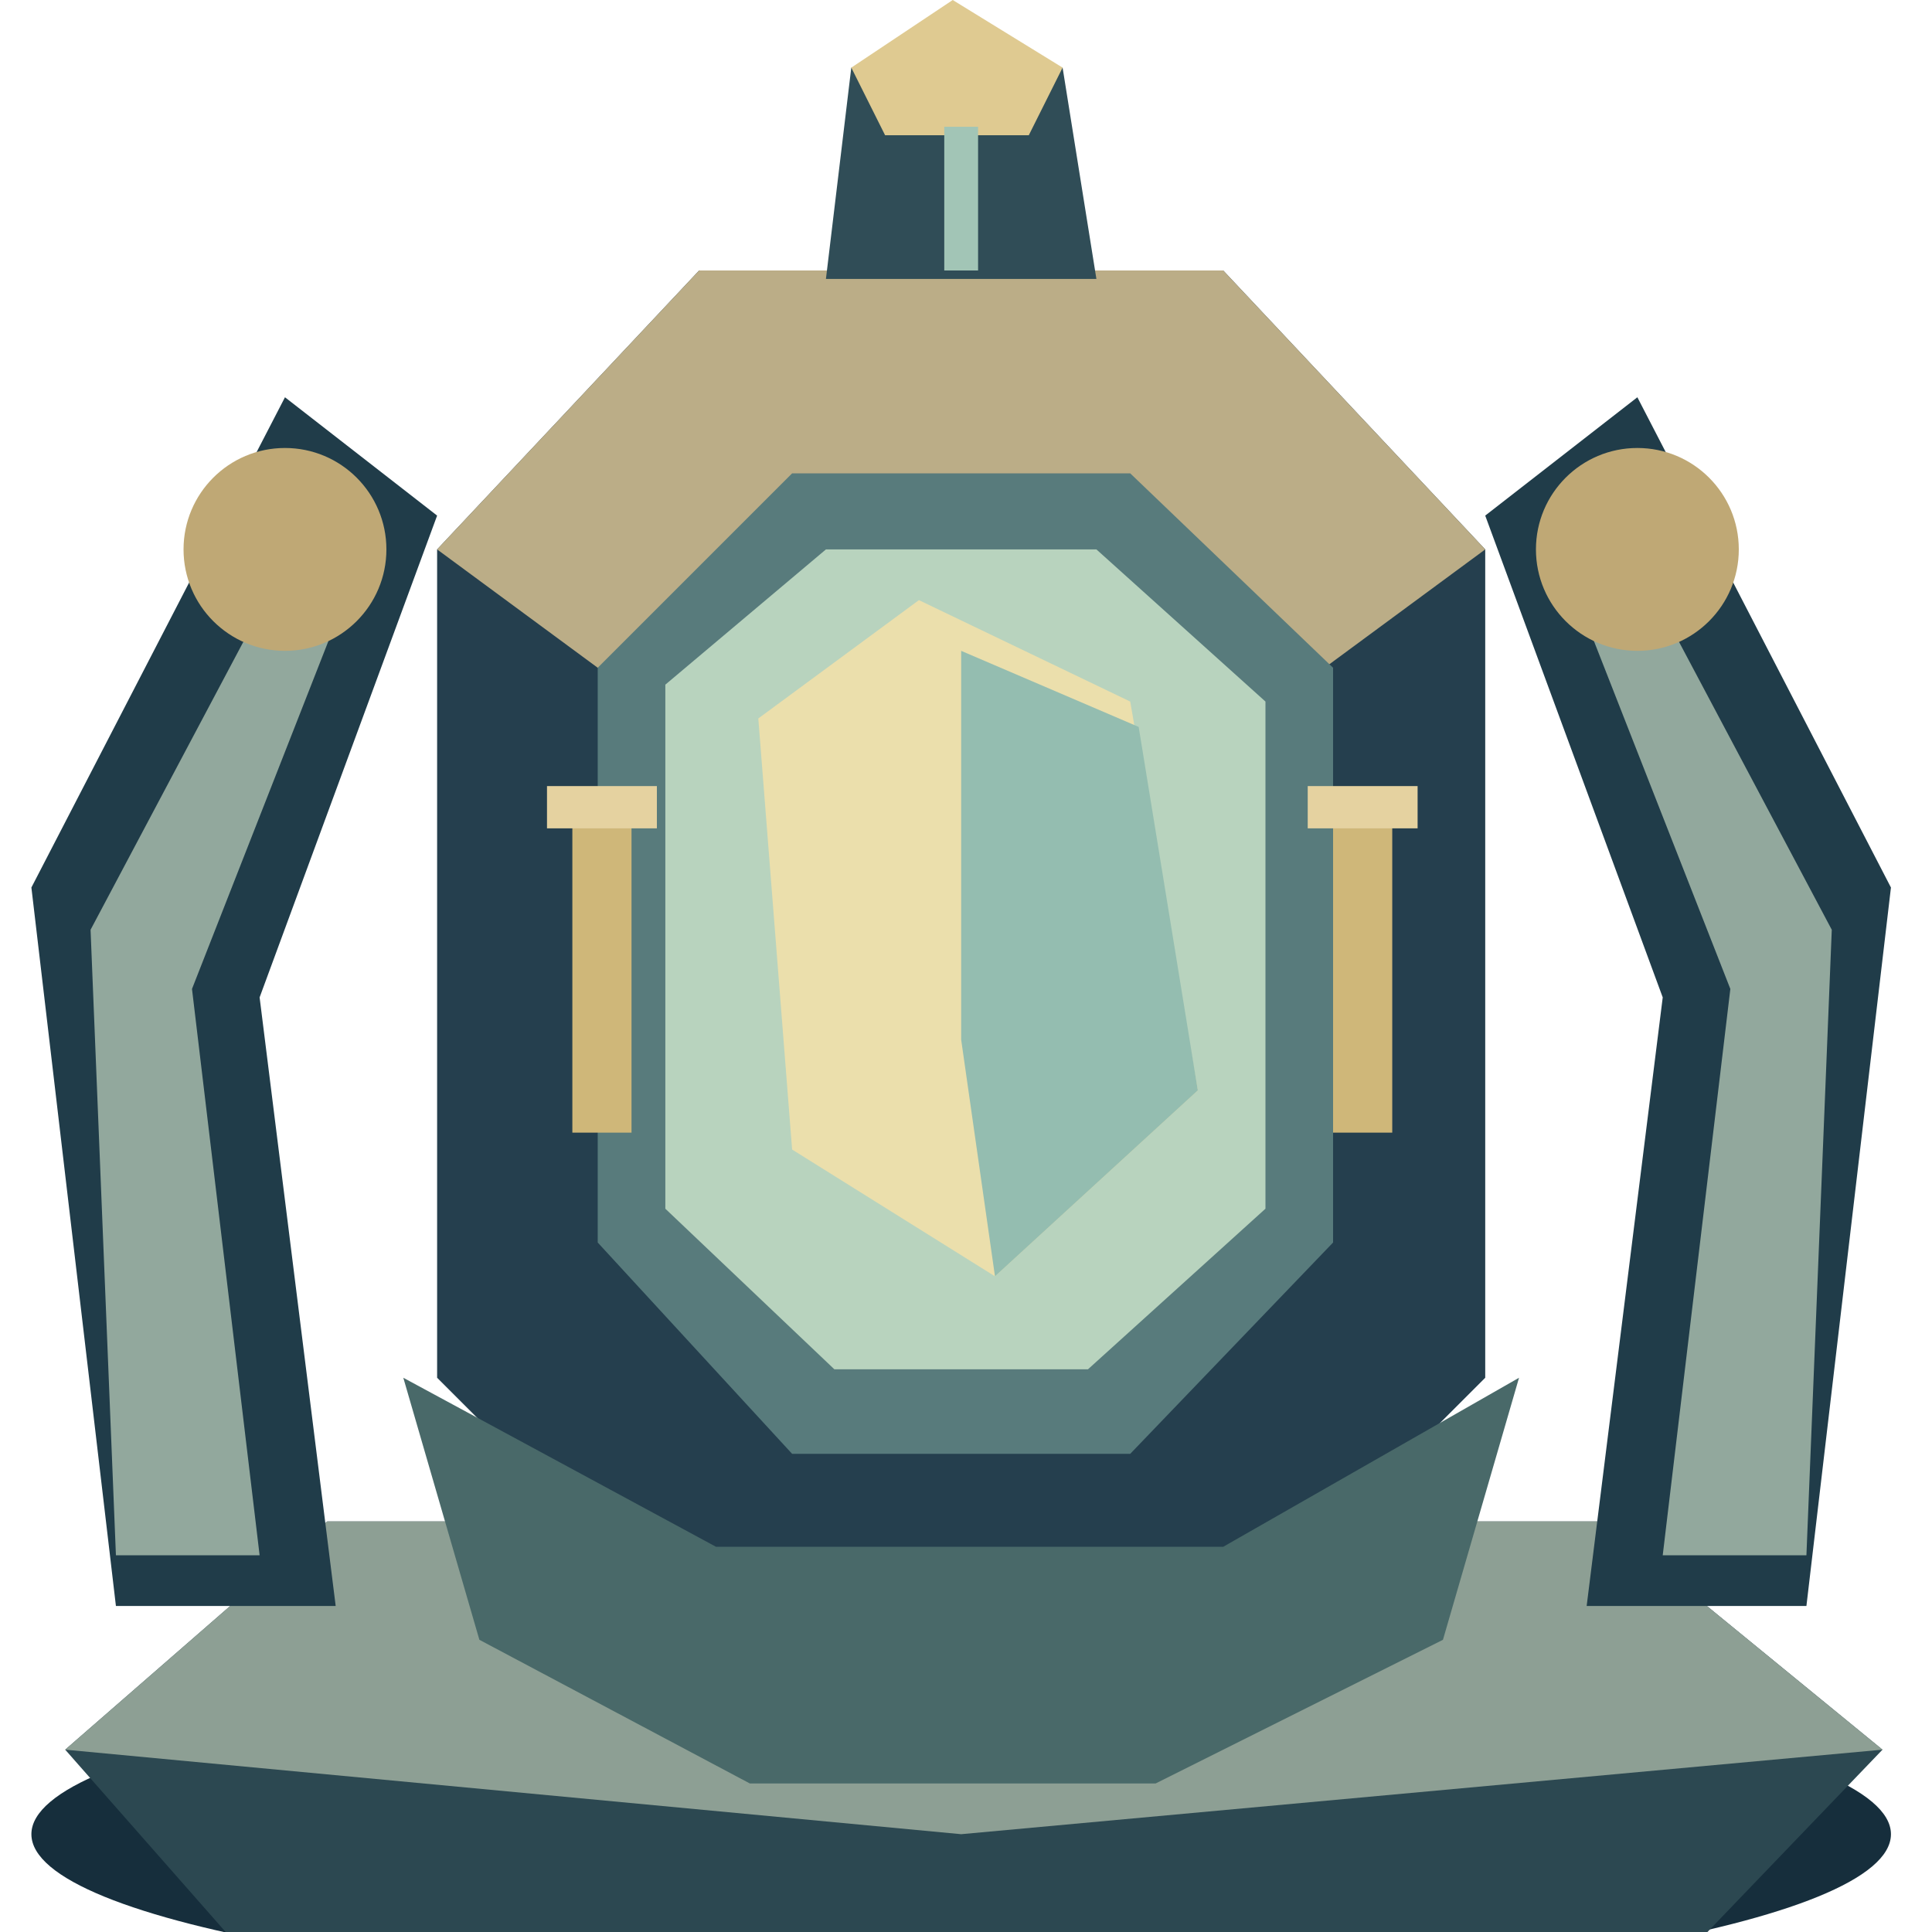
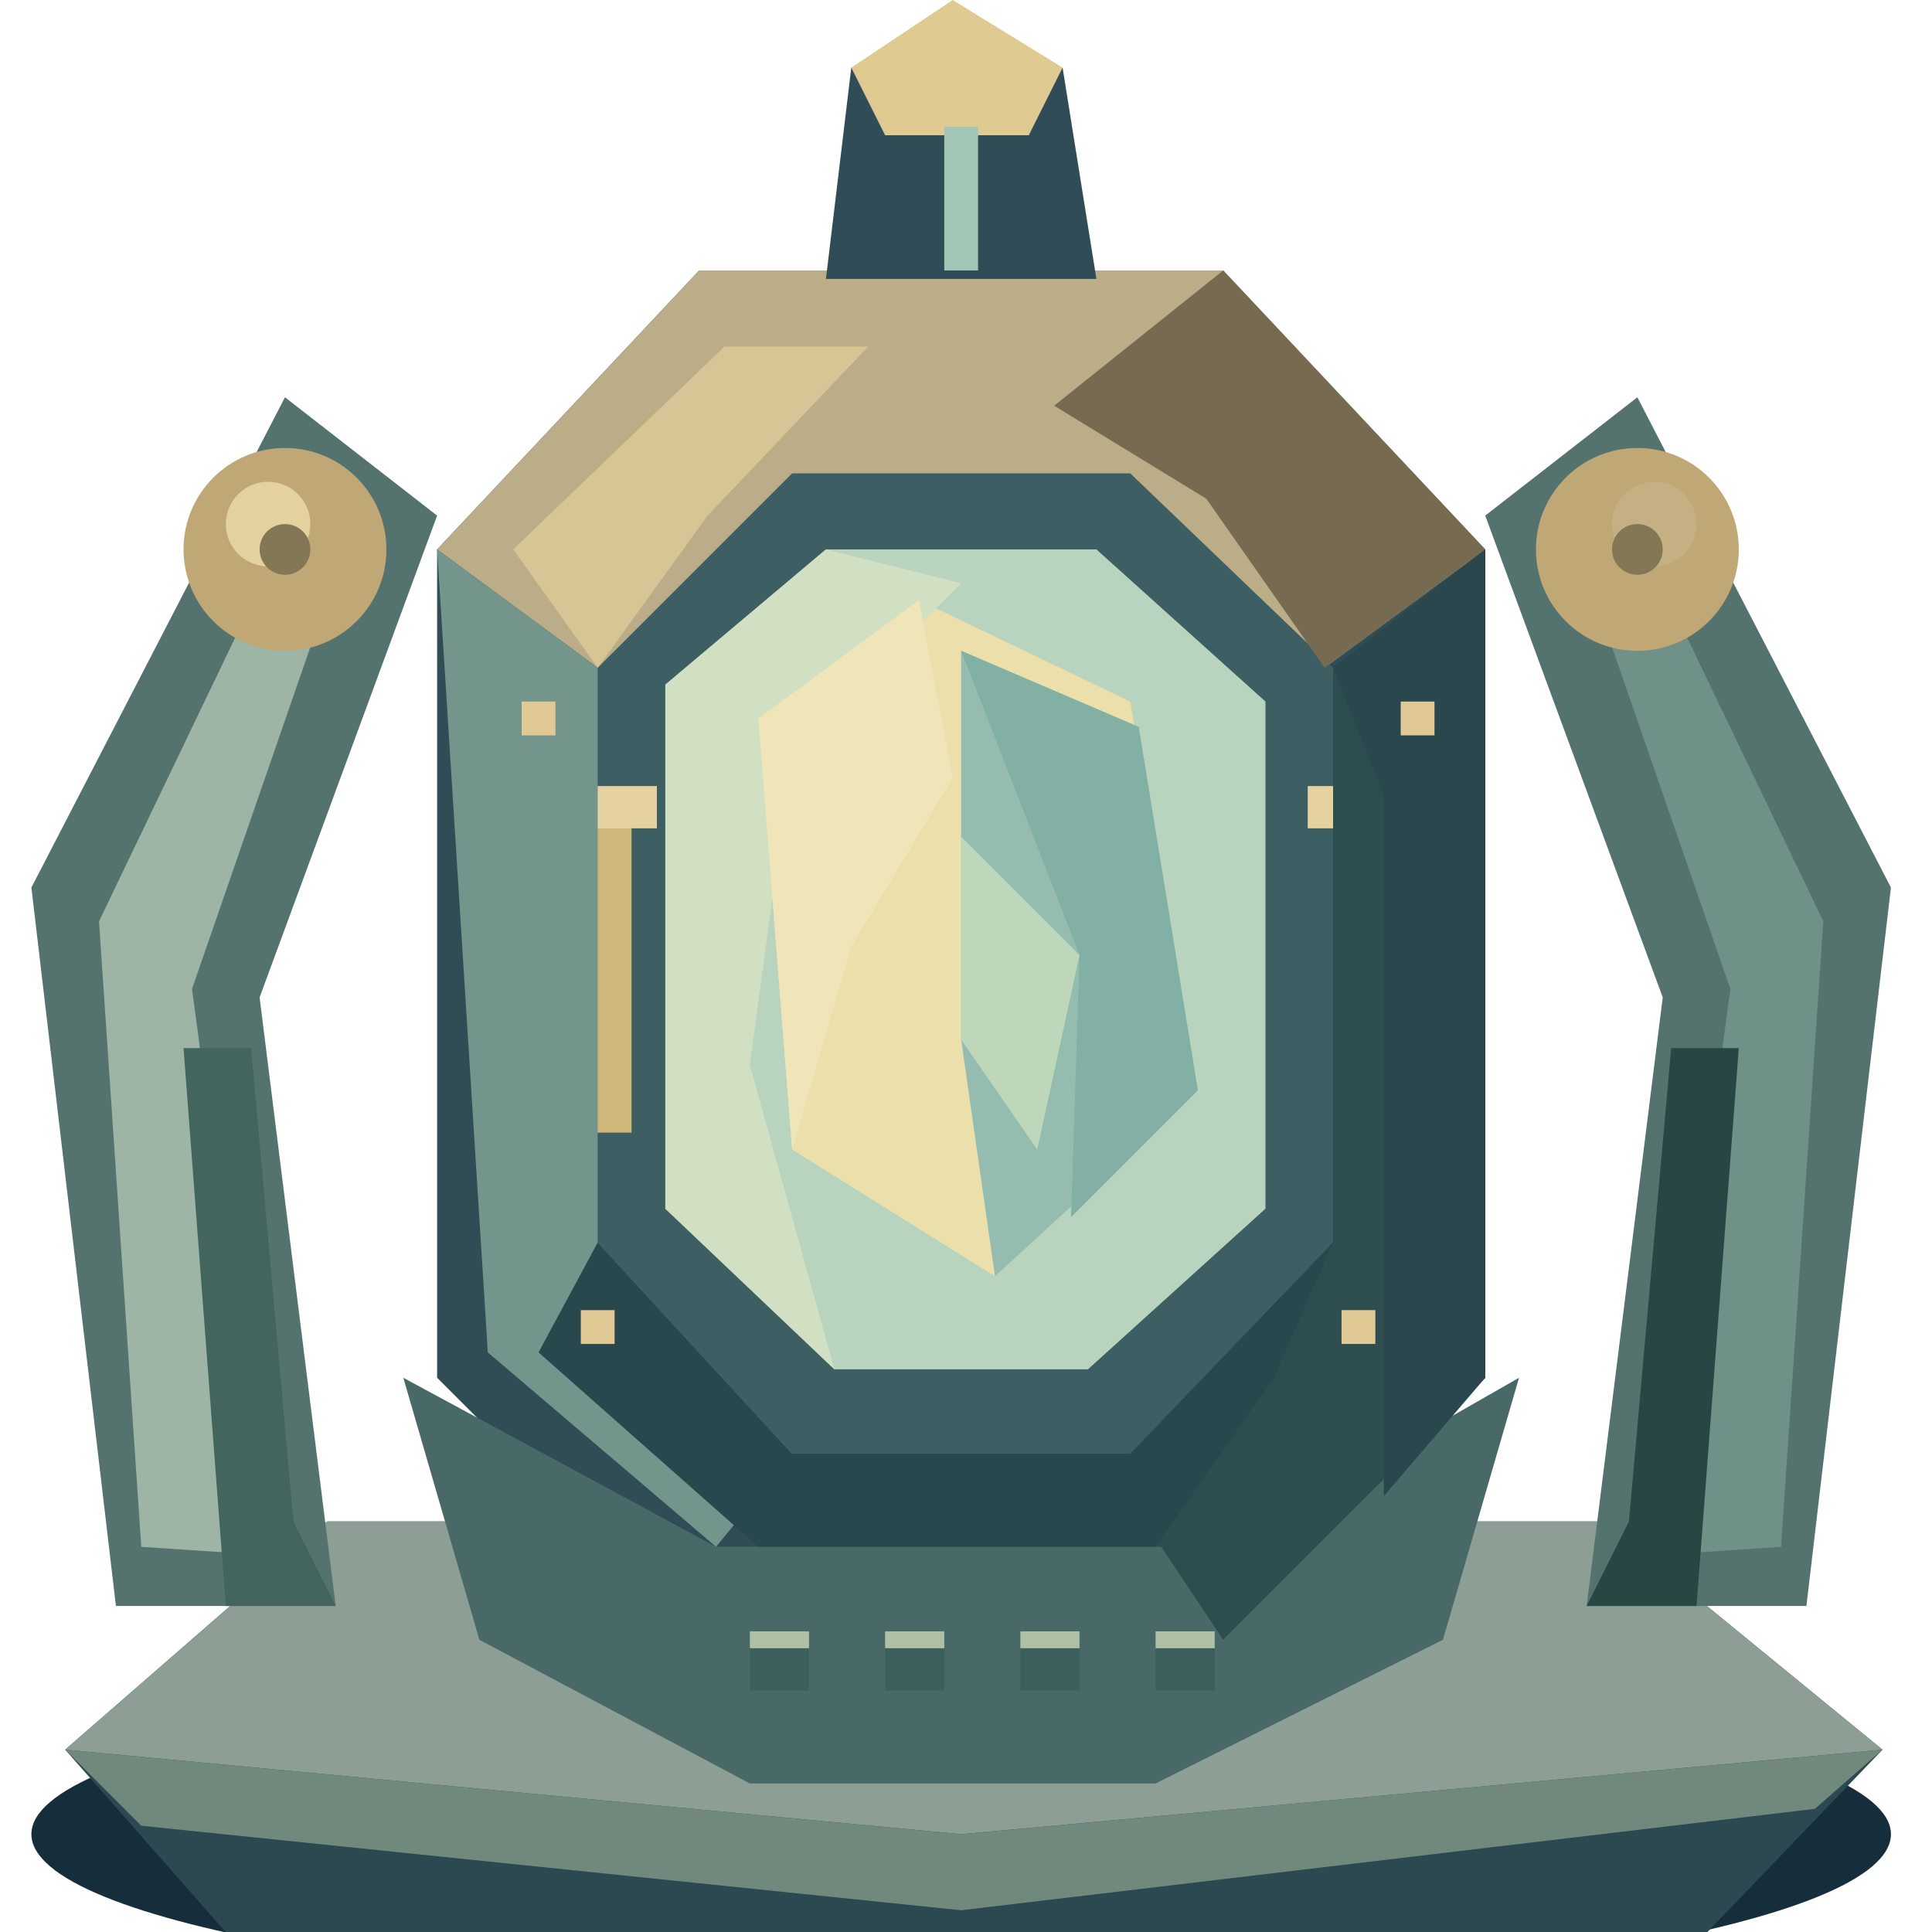
<svg xmlns="http://www.w3.org/2000/svg" width="128" height="128" viewBox="0 0 128 128">
  <g transform="translate(-8 0) scale(.56)">
    <ellipse cx="128" cy="217" rx="110" ry="19" fill="#162e3c" />
    <polygon points="22,207 53,180 204,180 237,207 213,232 44,232" fill="#2c4851" />
    <polygon points="22,207 53,180 204,180 237,207 128,217" fill="#8d9f94" />
-     <polygon points="28,190 18,105 48,47 66,61 45,118 54,190" fill="#203c49" />
-     <polygon points="28,184 25,110 51,61 57,66 37,117 45,184" fill="#92a89d" />
+     <polygon points="28,190 18,105 48,47 66,61 45,118 54,190" fill="#54736f" />
+     <polygon points="31,183 26,109 50,59 55,65 37,117 46,184" fill="#9eb5a5" />
+     <polygon points="44,124 49,180 54,190 41,190 36,124" fill="#42655e" />
    <ellipse cx="48" cy="65" rx="12" ry="12" fill="#bfa875" />
-     <polygon points="228,190 238,105 208,47 190,61 211,118 202,190" fill="#203c49" />
-     <polygon points="228,184 231,110 205,61 199,66 219,117 211,184" fill="#92a89d" />
+     <ellipse cx="46" cy="62" rx="5" ry="5" fill="#e3d19f" />
+     <ellipse cx="48" cy="65" rx="3" ry="3" fill="#847755" />
+     <polygon points="228,190 238,105 208,47 190,61 211,118 202,190" fill="#54736f" />
+     <polygon points="225,183 230,109 206,59 201,65 219,117 210,184" fill="#6f9188" />
+     <polygon points="212,124 207,180 202,190 215,190 220,124" fill="#284744" />
    <ellipse cx="208" cy="65" rx="12" ry="12" fill="#bfa875" />
-     <polygon points="66,163 66,65 97,32 159,32 190,65 190,163 159,194 97,194" fill="#253f4e" />
+     <ellipse cx="210" cy="62" rx="5" ry="5" fill="#c4b082" />
+     <ellipse cx="208" cy="65" rx="3" ry="3" fill="#847755" />
+     <polygon points="66,163 66,65 97,32 159,32 190,65 190,163 159,194 97,194" fill="#304c54" />
    <polygon points="66,65 97,32 159,32 190,65 171,79 85,79" fill="#bbad87" />
-     <polygon points="85,79 108,56 148,56 172,79 172,147 148,172 108,172 85,147" fill="#587b7c" />
+     <polygon points="85,79 108,56 148,56 172,79 172,147 148,172 108,172 85,147" fill="#3d5f63" />
    <polygon points="93,81 112,65 144,65 164,83 164,143 143,162 113,162 93,143" fill="#b8d3be" />
    <polygon points="104,85 123,71 148,83 156,129 132,151 108,136" fill="#ebdfac" />
    <polygon points="128,77 149,86 156,129 132,151 128,123" fill="#94bdb0" />
    <polygon points="62,163 99,183 159,183 194,163 185,194 151,211 103,211 71,194" fill="#496969" />
    <path d="M82 94h7v40h-7Z" fill="#cfb779" />
    <path d="M79 93h13v5h-13Z" fill="#e5d2a0" />
    <path d="M172 94h7v40h-7Z" fill="#cfb779" />
    <path d="M169 93h13v5h-13Z" fill="#e5d2a0" />
+     <polygon points="66,65 85,79 85,147 108,172 99,183 72,160" fill="#74958c" />
+     <polygon points="172,79 190,65 190,163 159,194 151,182 172,147" fill="#2d4d4e" />
+     <polygon points="75,65 100,41 117,41 98,61 85,79" fill="#d7c595" />
+     <polygon points="159,32 190,65 171,79 157,59 139,48" fill="#766b51" />
+     <polygon points="93,81 112,65 128,69 108,89 103,126 113,162 93,143" fill="#d1dfc2" />
+     <polygon points="128,77 149,86 156,129 141,144 142,113" fill="#83b0a5" />
+     <polygon points="104,85 123,71 127,92 115,112 108,136" fill="#f0e4b9" />
+     <polygon points="128,99 142,113 137,136 128,123" fill="#bed7bb" />
+     <polygon points="85,147 108,172 148,172 172,147 165,163 151,183 104,183 78,160" fill="#29484d" />
+     <polygon points="172,79 190,65 190,163 178,177 178,94" fill="#29474d" />
+     <path d="M76 83h4v4h-4Z" fill="#e0c995" />
+     <path d="M180 83h4v4h-4Z" fill="#e0c995" />
+     <path d="M83 155h4v4h-4Z" fill="#e0c995" />
+     <path d="M173 155h4v4h-4Z" fill="#e0c995" />
+     <path d="M103 193h7v7h-7Z" fill="#3c5f5c" />
+     <path d="M103 193h7v2h-7Z" fill="#aec0a5" />
+     <path d="M119 193h7v7h-7Z" fill="#3c5f5c" />
+     <path d="M119 193h7v2h-7Z" fill="#aec0a5" />
+     <path d="M135 193h7v7h-7Z" fill="#3c5f5c" />
+     <path d="M135 193h7v2h-7Z" fill="#aec0a5" />
+     <path d="M151 193h7v7h-7Z" fill="#3c5f5c" />
+     <path d="M151 193h7v2h-7Z" fill="#aec0a5" />
+     <polygon points="22,207 128,217 237,207 229,214 128,226 31,216" fill="#71887c" />
    <polygon points="112,33 115,8 140,8 144,33" fill="#304d57" />
    <polygon points="115,8 127,0 140,8 136,16 119,16" fill="#dfca91" />
    <polyline points="128,15 128,32" fill="none" stroke="#a2c5b6" stroke-width="4" />
  </g>
</svg>
